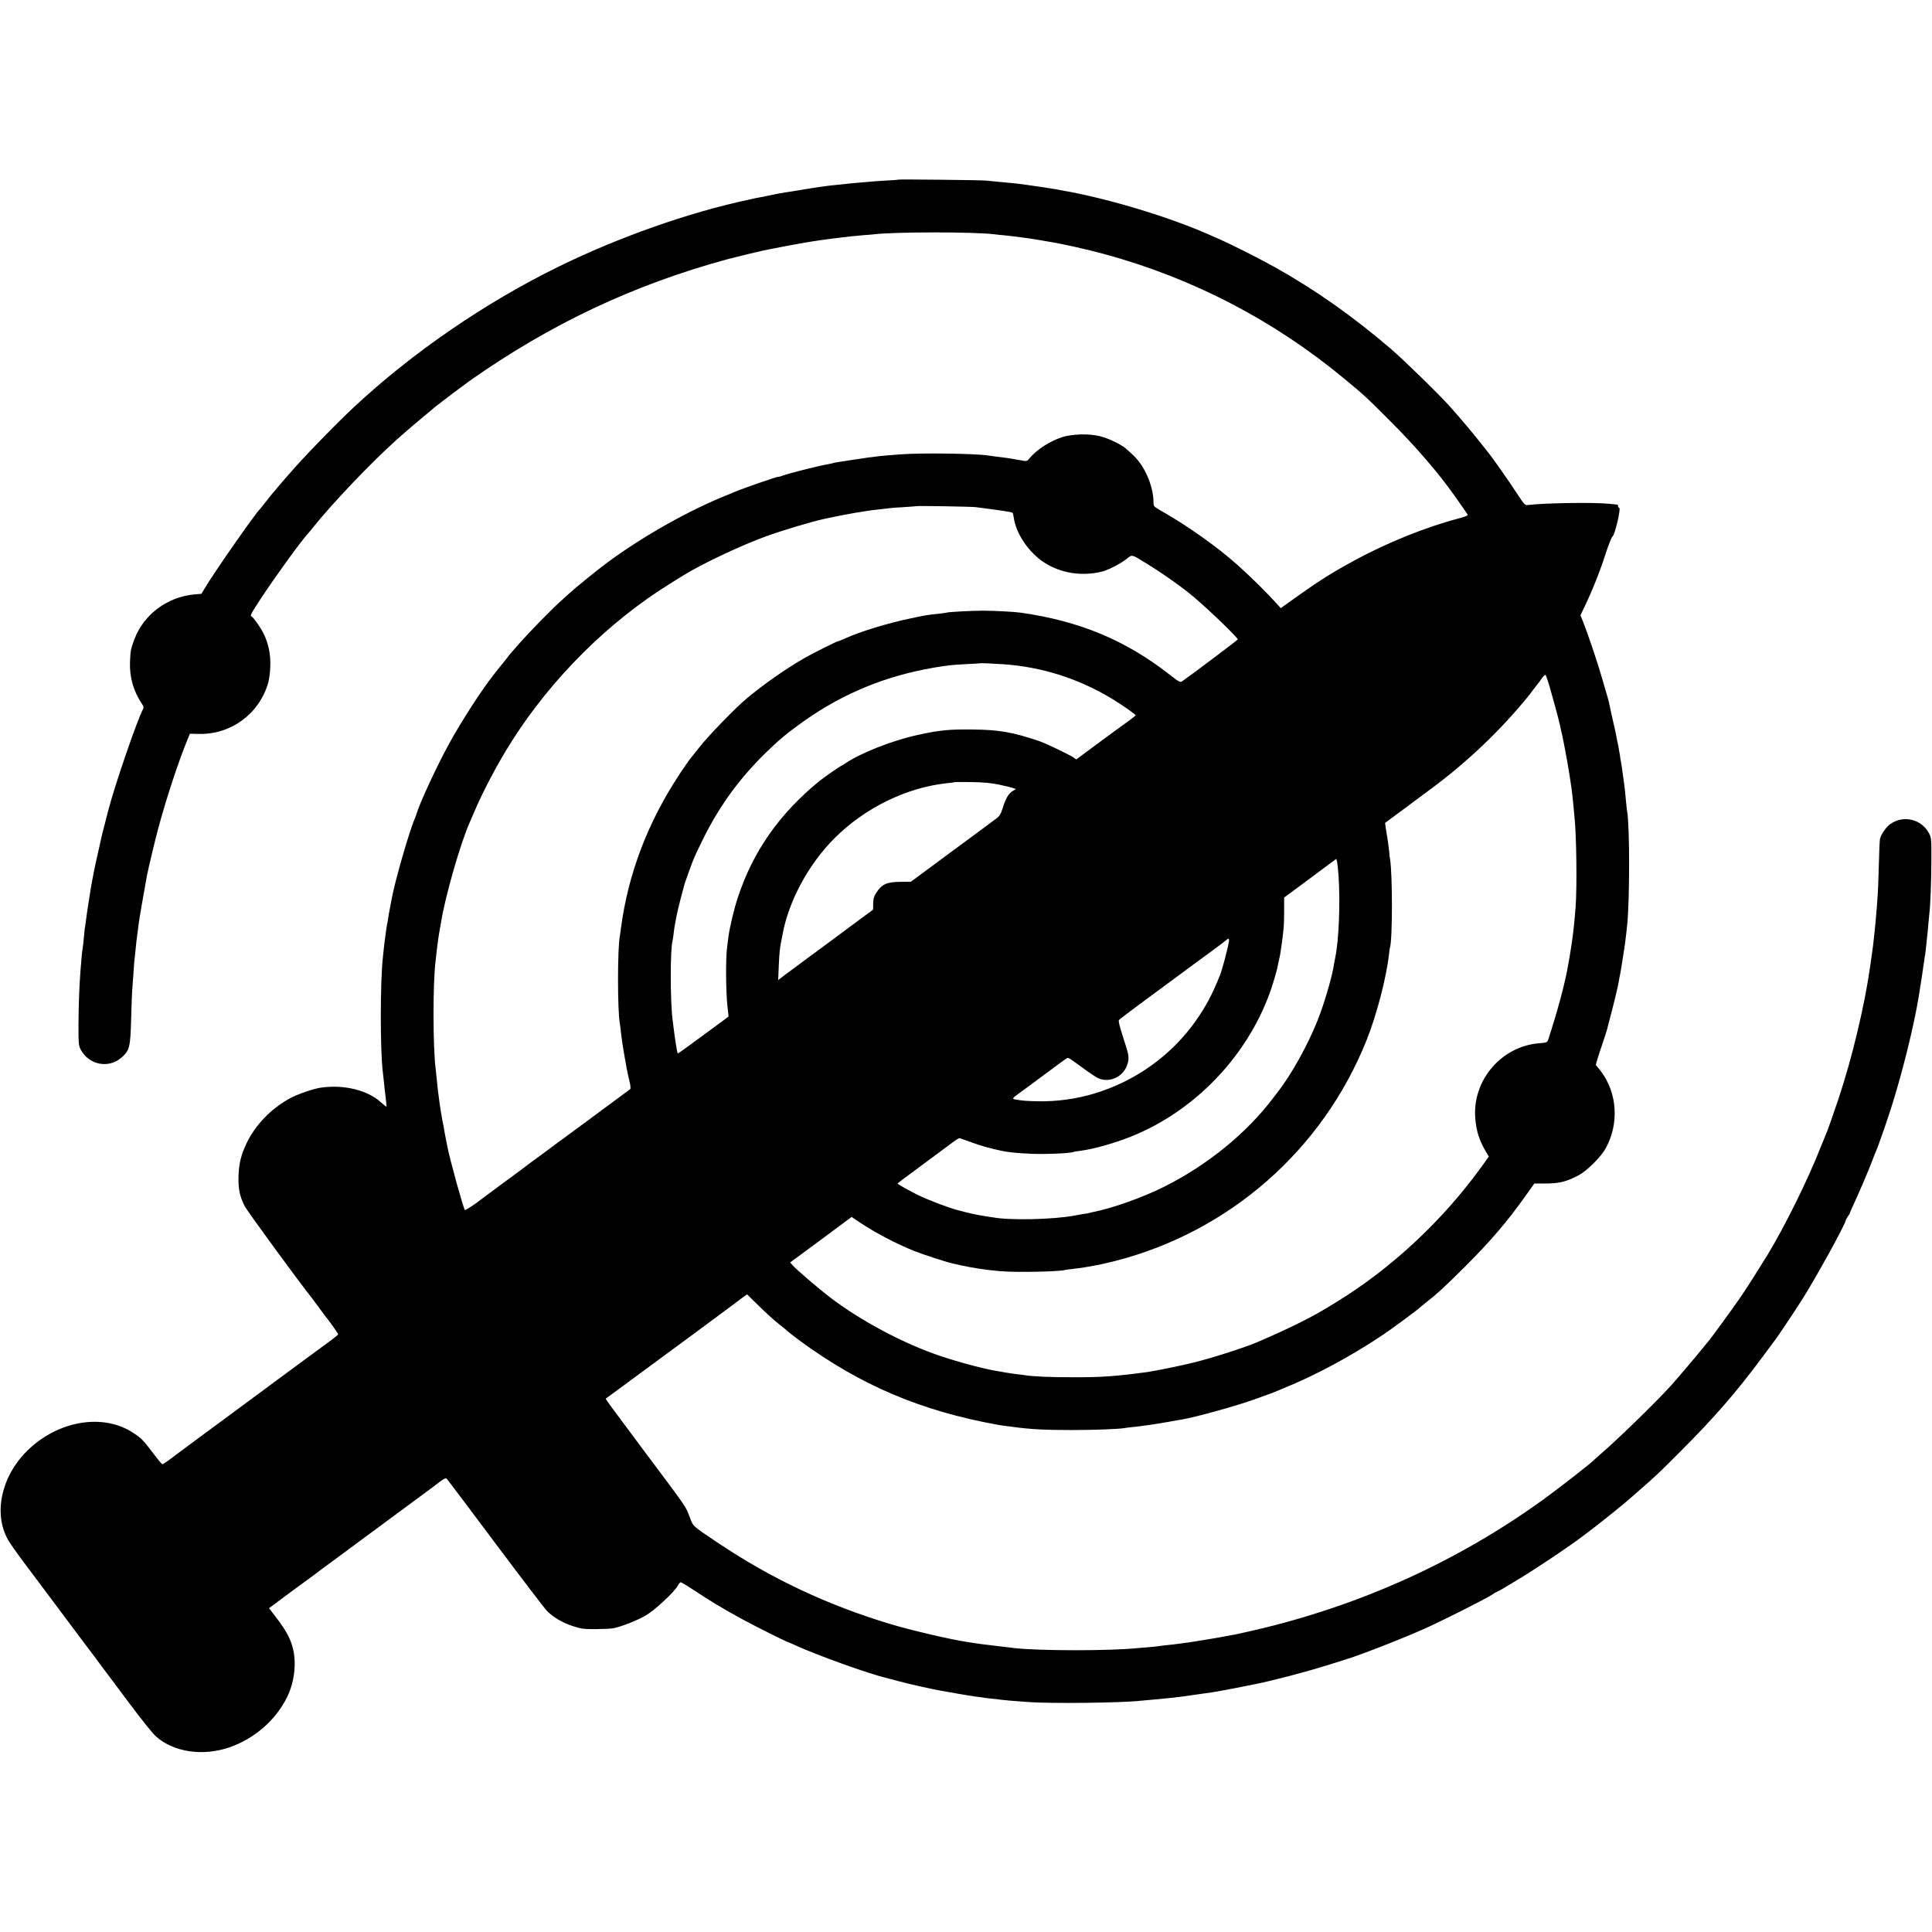
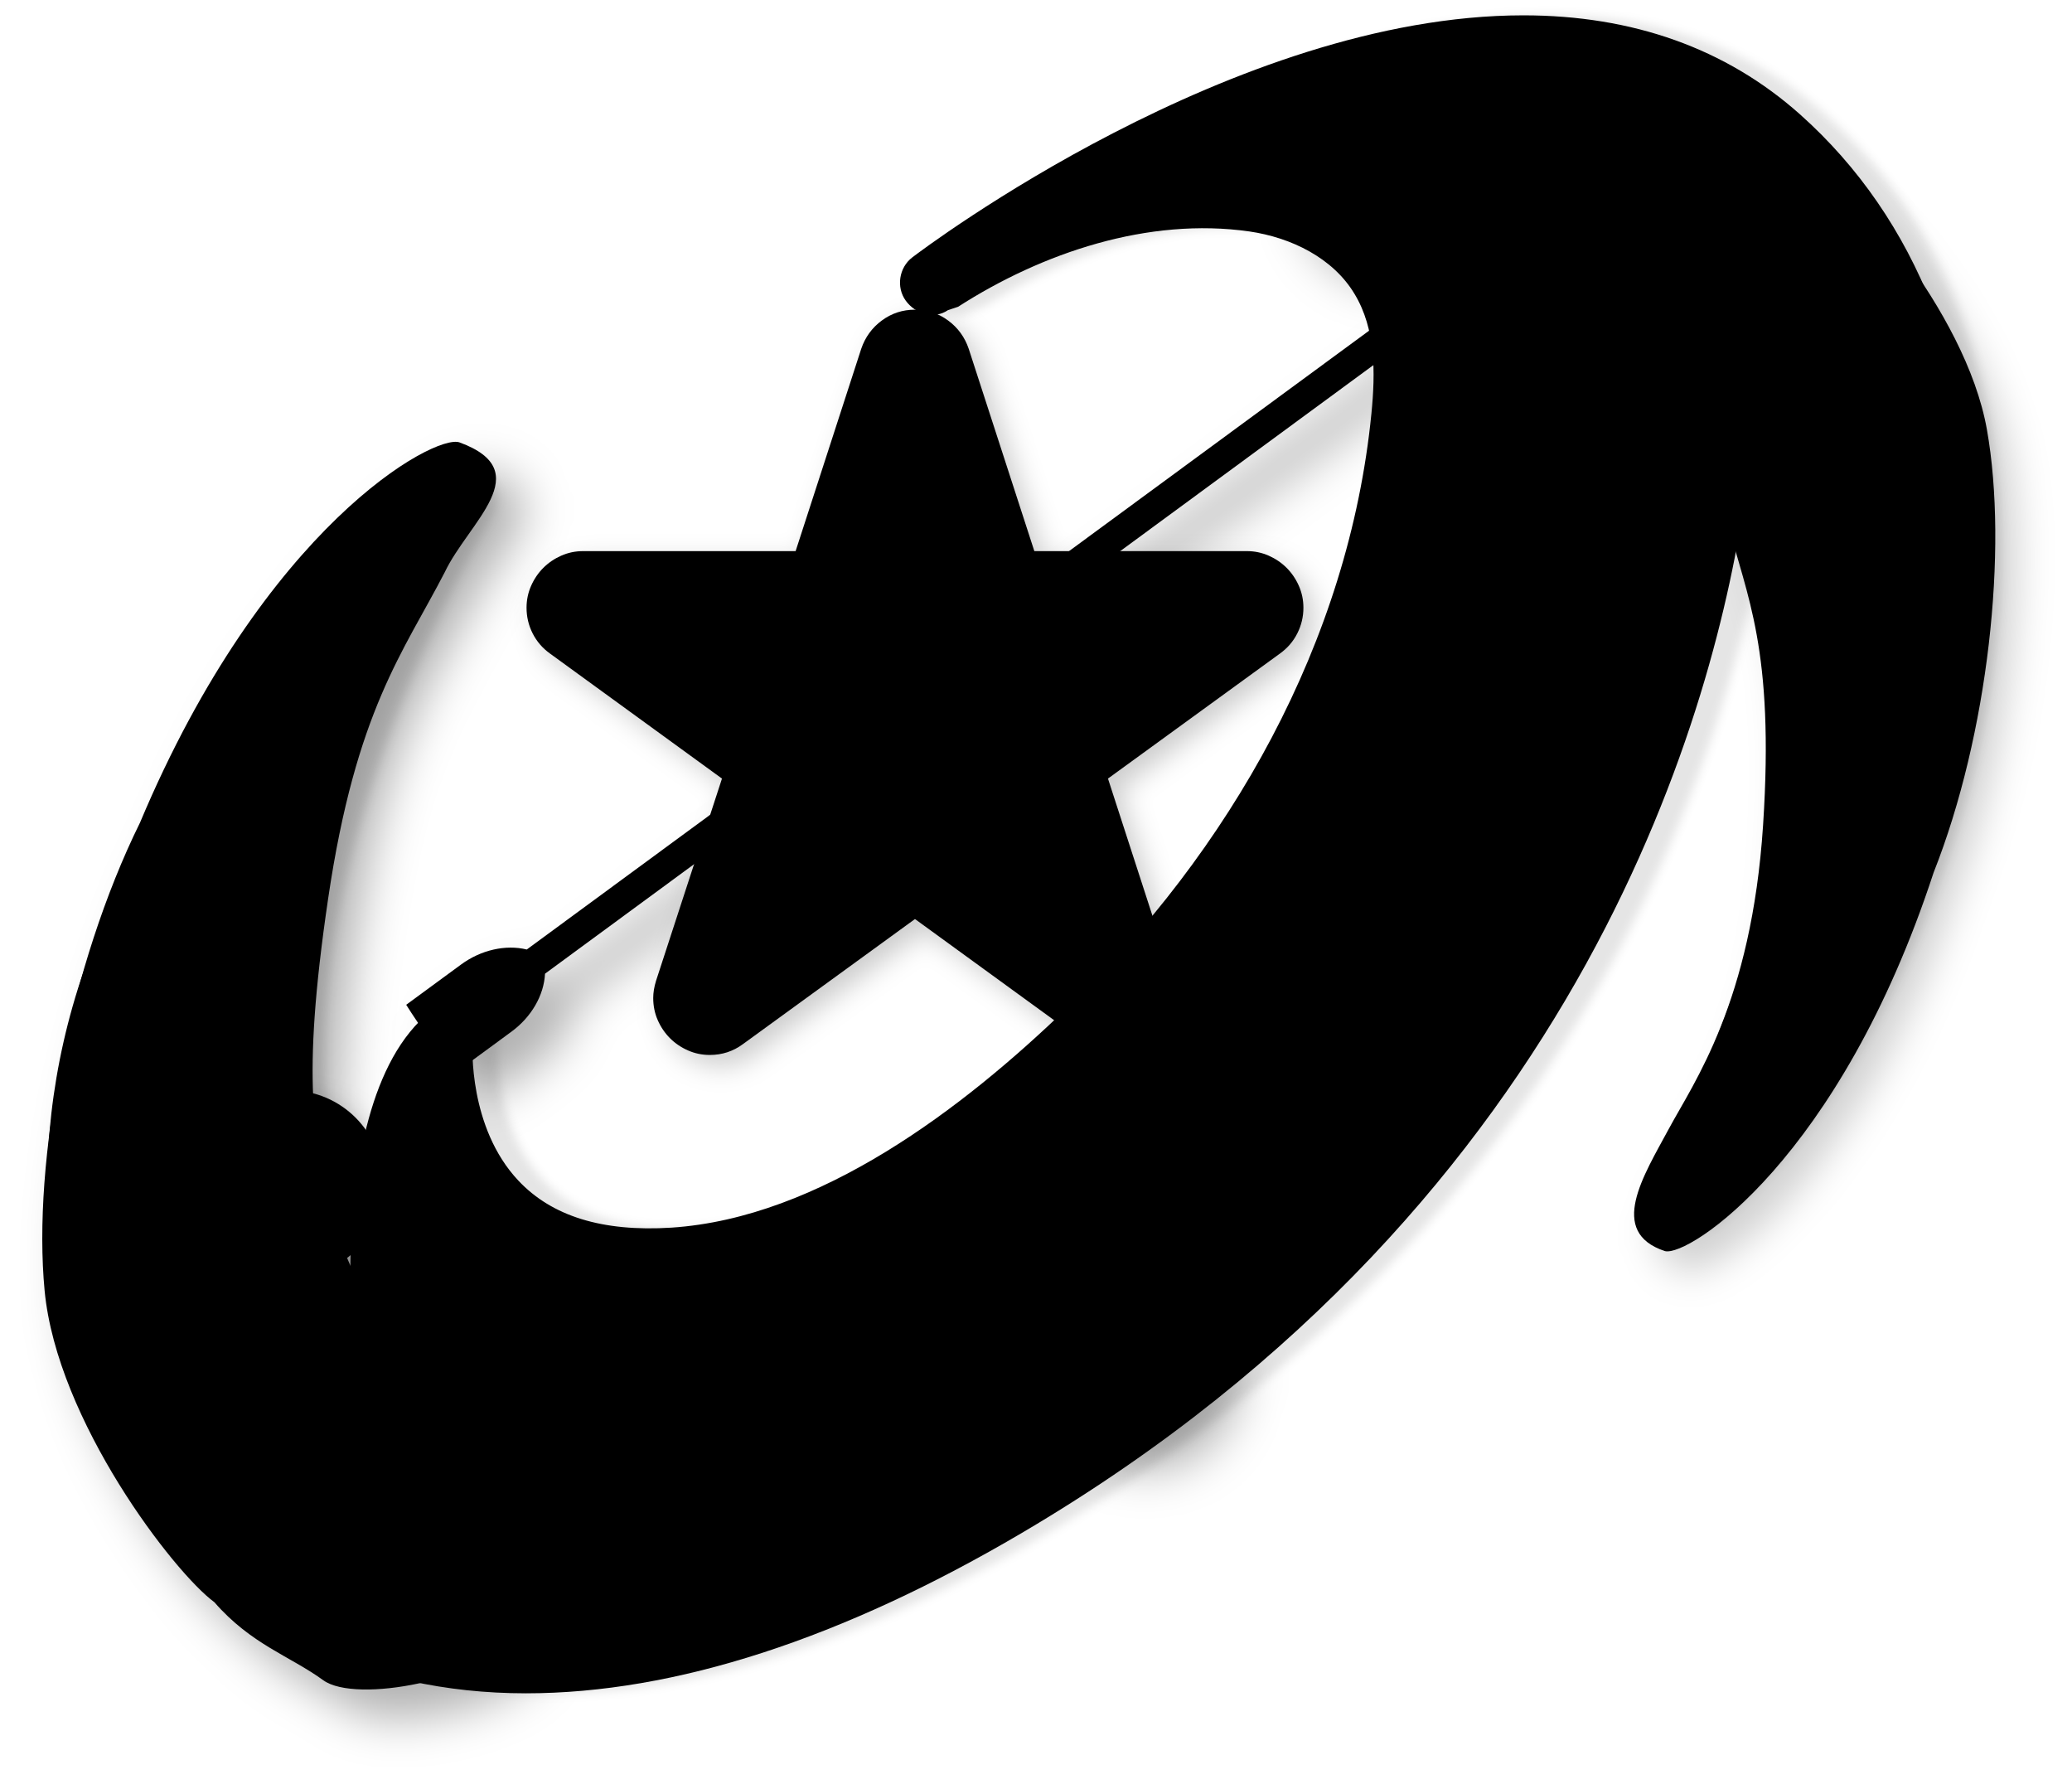
- <svg xmlns="http://www.w3.org/2000/svg" version="1.0" width="1834pt" height="1834pt" viewBox="0 0 1834 1834" preserveAspectRatio="xMidYMid meet">
-   <g transform="translate(0,1834) scale(0.1,-0.1)" fill="#000000" stroke="none">
-     <path d="M8528 16635 c-2 -2 -55 -6 -118 -9 -63 -4 -137 -9 -165 -12 -27 -2 -75 -7 -105 -9 -30 -2 -76 -7 -102 -10 -27 -3 -69 -7 -95 -10 -27 -2 -64 -7 -83 -9 -19 -3 -55 -8 -80 -11 -25 -3 -97 -15 -160 -25 -63 -11 -134 -22 -156 -25 -23 -3 -86 -14 -140 -26 -55 -11 -110 -22 -124 -25 -14 -2 -38 -7 -55 -11 -16 -4 -34 -8 -40 -9 -567 -121 -1228 -354 -1800 -634 -697 -341 -1391 -817 -1950 -1339 -178 -167 -489 -488 -606 -626 -19 -22 -37 -42 -40 -45 -3 -3 -30 -34 -60 -70 -29 -36 -56 -67 -59 -70 -3 -3 -30 -36 -60 -75 -30 -38 -57 -72 -60 -75 -40 -34 -446 -616 -531 -762 l-27 -45 -70 -6 c-255 -24 -478 -191 -566 -425 -34 -90 -38 -112 -42 -217 -5 -146 34 -280 115 -399 13 -20 17 -34 10 -45 -55 -100 -272 -731 -333 -971 -4 -14 -18 -70 -32 -125 -15 -55 -27 -104 -28 -110 -4 -17 -46 -208 -56 -250 -9 -39 -26 -123 -36 -181 -3 -16 -7 -40 -10 -54 -10 -57 -42 -264 -49 -325 -4 -27 -8 -61 -11 -75 -2 -14 -6 -54 -9 -90 -3 -36 -8 -76 -10 -90 -3 -14 -8 -56 -11 -95 -3 -38 -7 -92 -10 -120 -10 -121 -19 -345 -19 -520 0 -176 2 -193 22 -230 78 -145 265 -181 387 -74 76 67 84 100 91 369 3 129 8 251 10 270 2 19 6 80 10 135 7 115 10 147 20 230 3 33 8 78 10 100 3 22 7 56 10 75 3 19 7 55 10 80 4 37 51 313 70 413 3 15 7 37 9 50 11 61 80 350 107 449 80 296 192 636 279 848 l23 55 87 -2 c302 -6 569 189 655 482 10 34 19 103 21 160 4 115 -18 220 -66 315 -29 57 -96 152 -112 158 -16 7 -7 24 88 170 130 198 399 570 444 612 3 3 23 28 45 55 188 236 557 623 807 847 87 78 256 221 373 317 41 33 262 199 315 237 768 540 1555 911 2445 1153 106 28 343 85 395 94 14 3 86 17 160 31 178 34 317 56 440 71 45 5 109 13 165 20 17 2 68 7 114 11 47 3 96 8 110 9 196 25 959 25 1151 1 14 -2 57 -7 95 -10 92 -9 277 -34 340 -46 28 -5 64 -11 80 -14 123 -19 377 -76 540 -121 834 -229 1595 -625 2265 -1179 188 -156 210 -175 435 -401 238 -237 464 -499 612 -710 74 -105 119 -170 126 -181 4 -7 -24 -19 -81 -34 -314 -82 -689 -233 -1002 -404 -195 -106 -323 -186 -524 -329 l-168 -120 -35 39 c-95 106 -248 257 -379 374 -184 164 -464 364 -701 499 -91 52 -93 53 -93 90 0 127 -56 284 -140 391 -33 42 -52 61 -125 124 -46 39 -162 95 -242 115 -101 26 -262 22 -358 -8 -118 -38 -241 -117 -311 -200 -27 -33 -24 -32 -104 -17 -86 16 -106 19 -210 31 -30 4 -66 9 -80 11 -122 19 -629 26 -830 11 -192 -14 -243 -20 -415 -46 -71 -11 -148 -23 -170 -26 -22 -3 -48 -8 -57 -11 -10 -3 -30 -7 -45 -10 -99 -17 -390 -91 -445 -113 -16 -6 -28 -9 -28 -7 0 7 -344 -112 -417 -144 -13 -6 -33 -14 -45 -19 -375 -147 -826 -401 -1168 -655 -107 -80 -305 -241 -365 -297 -22 -21 -51 -47 -65 -59 -76 -65 -303 -298 -402 -410 -89 -102 -92 -105 -118 -140 -14 -18 -33 -42 -43 -54 -10 -11 -28 -34 -40 -49 -12 -16 -32 -41 -43 -55 -105 -131 -308 -445 -421 -652 -111 -202 -281 -567 -307 -660 -4 -14 -11 -34 -16 -45 -52 -115 -195 -611 -224 -779 -3 -16 -10 -52 -15 -80 -6 -28 -13 -69 -16 -91 -3 -22 -7 -47 -10 -55 -2 -8 -6 -37 -10 -65 -3 -27 -8 -63 -11 -80 -2 -16 -7 -50 -9 -75 -2 -25 -7 -63 -9 -85 -28 -236 -28 -908 -1 -1110 2 -16 7 -57 10 -90 3 -33 10 -97 16 -143 6 -46 9 -85 8 -87 -2 -2 -25 16 -52 40 -127 117 -353 172 -572 140 -67 -9 -217 -61 -285 -97 -184 -99 -336 -255 -420 -432 -52 -109 -72 -192 -76 -311 -3 -119 11 -190 58 -283 24 -48 505 -706 641 -877 4 -5 32 -44 63 -85 30 -41 60 -82 67 -90 40 -49 117 -159 117 -166 0 -5 -50 -45 -111 -89 -61 -44 -120 -88 -132 -97 -19 -14 -107 -79 -182 -134 -11 -8 -60 -44 -110 -81 -49 -37 -229 -170 -400 -296 -170 -126 -321 -237 -335 -247 -14 -10 -74 -55 -135 -100 -60 -45 -117 -86 -125 -93 -63 -49 -131 -97 -138 -97 -5 0 -42 44 -82 97 -101 133 -115 148 -192 199 -289 193 -722 119 -1014 -172 -243 -242 -317 -591 -179 -839 18 -33 87 -131 152 -217 65 -86 126 -167 135 -180 10 -13 95 -128 190 -254 95 -127 182 -244 193 -258 11 -15 45 -60 75 -100 88 -116 96 -127 154 -206 31 -41 59 -79 64 -85 4 -5 94 -125 199 -266 105 -141 214 -276 242 -301 166 -150 445 -192 696 -106 237 81 439 255 548 473 72 144 94 327 56 473 -23 89 -64 165 -157 287 l-68 89 196 146 c109 80 210 154 225 165 15 11 37 28 49 37 32 24 855 632 1011 747 72 52 132 98 135 101 3 3 18 14 34 24 24 15 30 16 41 4 7 -7 214 -283 461 -613 247 -330 466 -617 487 -638 60 -60 148 -112 244 -143 79 -26 101 -29 218 -29 72 1 148 4 170 9 78 16 230 76 309 123 87 52 271 224 300 281 9 17 22 32 28 32 6 0 61 -33 122 -73 158 -105 269 -172 446 -269 129 -71 443 -228 455 -228 2 0 32 -13 67 -29 201 -93 693 -269 853 -307 6 -1 62 -16 125 -33 117 -31 314 -75 405 -91 28 -5 102 -18 165 -29 63 -11 135 -23 160 -26 25 -3 56 -7 70 -9 14 -3 52 -8 85 -11 33 -3 71 -7 85 -10 28 -4 106 -11 260 -22 214 -16 890 -8 1065 12 22 2 72 7 110 10 70 6 102 9 205 20 62 7 81 9 195 26 44 6 89 12 100 14 94 13 142 21 290 50 94 19 182 36 195 39 149 29 467 112 675 177 72 23 145 45 163 51 132 38 540 197 767 298 155 69 592 289 635 320 15 11 38 24 51 30 13 6 39 19 56 30 18 11 79 47 135 81 176 105 511 330 623 417 6 4 60 45 120 91 94 72 316 252 351 286 6 5 39 35 74 65 143 124 184 163 385 365 325 325 529 561 773 890 61 83 120 161 130 175 19 25 168 247 234 350 125 192 427 739 430 777 0 4 9 20 19 35 10 14 19 29 19 32 0 3 16 41 36 83 50 107 151 344 180 423 13 36 28 74 34 85 16 36 87 237 138 395 104 321 220 787 266 1070 17 103 46 291 51 335 4 28 8 57 10 65 2 8 7 47 10 85 4 39 8 81 10 95 2 14 7 61 10 105 4 44 8 91 10 105 9 60 19 311 19 505 1 201 0 212 -22 254 -71 135 -240 176 -366 90 -40 -27 -92 -102 -100 -144 -3 -16 -8 -131 -11 -255 -3 -124 -8 -245 -10 -270 -2 -25 -7 -85 -10 -135 -7 -91 -9 -111 -20 -220 -7 -75 -21 -188 -30 -245 -2 -14 -7 -45 -10 -70 -53 -381 -173 -883 -304 -1275 -58 -173 -107 -311 -121 -340 -5 -11 -27 -65 -49 -120 -118 -302 -341 -752 -501 -1015 -99 -161 -197 -315 -258 -404 -75 -110 -294 -410 -316 -432 -6 -6 -24 -29 -41 -50 -44 -56 -240 -287 -299 -353 -146 -162 -536 -540 -681 -662 -22 -19 -44 -39 -50 -45 -29 -32 -336 -271 -485 -379 -817 -590 -1740 -1007 -2745 -1241 -11 -3 -31 -7 -45 -10 -14 -3 -52 -11 -85 -19 -33 -7 -76 -16 -95 -19 -19 -3 -46 -8 -60 -11 -47 -10 -315 -54 -365 -60 -27 -4 -61 -8 -75 -10 -14 -2 -52 -7 -85 -10 -33 -3 -71 -8 -85 -10 -14 -3 -59 -7 -100 -11 -41 -3 -91 -7 -110 -9 -262 -27 -922 -27 -1170 0 -75 9 -121 14 -215 26 -119 14 -123 15 -175 23 -25 4 -58 10 -75 12 -145 22 -512 107 -705 165 -602 180 -1143 435 -1655 780 -236 158 -224 147 -259 241 -38 101 -21 76 -423 613 -361 484 -377 505 -372 509 2 1 49 36 104 76 55 40 147 108 205 151 58 42 292 215 520 383 228 169 422 312 430 319 8 7 30 23 48 36 l34 24 81 -80 c112 -109 172 -164 237 -215 30 -23 60 -48 65 -54 6 -6 57 -46 115 -89 576 -424 1153 -669 1881 -800 14 -3 43 -7 65 -10 21 -2 57 -7 79 -10 165 -23 299 -30 560 -30 218 0 446 9 502 19 10 2 50 7 88 11 39 4 77 8 85 10 8 1 38 6 65 9 75 11 92 14 190 31 50 9 104 19 120 21 128 22 514 129 680 189 55 20 114 41 130 47 17 5 39 14 50 18 11 5 58 25 105 44 304 123 642 306 944 509 85 57 335 242 346 256 3 4 25 22 50 41 103 80 190 159 376 345 244 244 397 422 577 675 l82 115 95 0 c140 0 207 16 325 78 80 43 212 173 258 257 128 234 110 523 -45 729 -23 31 -45 57 -48 59 -4 1 19 79 51 172 32 94 57 173 57 176 0 2 11 48 26 102 36 136 76 301 82 342 3 19 7 42 9 50 2 8 6 29 9 45 2 17 11 73 20 125 22 138 26 167 42 315 25 242 25 948 0 1082 -2 10 -7 54 -11 98 -8 95 -12 128 -25 220 -6 39 -13 86 -15 105 -3 19 -6 44 -9 55 -2 11 -7 40 -10 65 -4 25 -11 65 -16 90 -6 25 -12 56 -14 70 -2 14 -18 88 -36 165 -17 77 -34 151 -36 165 -3 14 -11 45 -19 70 -8 25 -30 104 -51 175 -38 134 -132 412 -176 522 l-25 62 44 93 c70 145 147 340 197 498 26 80 54 150 63 157 24 18 83 273 63 273 -5 0 -10 7 -10 15 0 8 -3 15 -7 15 -5 0 -42 4 -83 8 -154 15 -614 7 -765 -12 -28 -4 -34 2 -100 102 -81 125 -223 327 -274 392 -20 24 -41 51 -48 60 -80 104 -210 259 -323 385 -102 114 -434 438 -560 546 -359 307 -710 555 -1095 771 -139 78 -412 216 -530 268 -27 12 -63 27 -80 35 -379 170 -968 349 -1400 425 -27 5 -61 11 -75 14 -23 5 -196 30 -280 42 -19 2 -51 7 -70 9 -19 3 -62 7 -95 10 -33 3 -85 8 -115 11 -30 3 -77 8 -105 10 -56 5 -822 13 -827 9z m732 -3109 c258 -33 343 -46 352 -54 3 -4 8 -23 11 -42 19 -151 139 -330 285 -427 159 -105 363 -137 557 -88 55 14 173 75 225 116 60 47 47 50 185 -35 159 -97 339 -224 450 -317 148 -124 425 -391 425 -409 0 -5 -437 -334 -529 -398 -17 -12 -30 -5 -117 63 -419 328 -857 510 -1414 589 -62 9 -262 19 -360 19 -97 0 -331 -12 -340 -18 -3 -1 -34 -6 -70 -10 -112 -11 -139 -16 -280 -46 -215 -45 -476 -125 -616 -189 -35 -16 -64 -27 -64 -26 0 7 -238 -112 -322 -160 -181 -104 -391 -251 -554 -388 -107 -90 -358 -349 -442 -456 -46 -58 -89 -113 -97 -122 -7 -9 -45 -63 -83 -120 -309 -463 -499 -957 -568 -1483 -3 -27 -8 -59 -10 -70 -23 -118 -23 -711 0 -830 2 -11 7 -51 11 -90 4 -38 16 -122 27 -185 11 -63 22 -124 24 -135 1 -11 5 -31 9 -45 3 -14 7 -34 9 -45 2 -11 9 -42 16 -69 6 -27 7 -52 2 -55 -5 -3 -118 -87 -251 -186 -133 -99 -252 -187 -264 -195 -12 -8 -92 -67 -177 -130 -85 -64 -180 -133 -210 -155 -30 -22 -62 -45 -70 -52 -8 -7 -109 -82 -225 -167 -115 -85 -214 -159 -220 -163 -43 -36 -147 -104 -152 -100 -14 15 -145 487 -167 607 -3 14 -10 50 -16 80 -6 30 -13 69 -15 85 -3 17 -9 50 -15 75 -16 79 -46 293 -55 405 -3 33 -8 76 -10 95 -26 203 -26 807 -1 1010 2 14 6 54 10 90 4 36 9 76 11 90 6 45 17 115 21 135 3 11 7 36 10 55 40 253 188 767 278 965 8 17 25 57 39 90 80 190 222 460 354 667 378 597 920 1136 1503 1497 63 39 122 76 130 81 169 105 549 285 780 368 163 59 436 141 558 167 209 45 385 76 522 90 30 4 69 8 85 10 17 3 82 8 145 11 63 4 116 8 118 9 6 5 516 -4 562 -9z m258 -1491 c367 -24 717 -135 1036 -327 102 -62 225 -148 226 -159 0 -3 -33 -29 -72 -57 -40 -28 -167 -121 -282 -206 l-209 -155 -26 18 c-37 26 -266 136 -326 156 -249 84 -377 107 -625 110 -230 3 -322 -6 -530 -52 -243 -53 -551 -175 -692 -274 -14 -11 -29 -19 -32 -19 -7 0 -171 -114 -211 -147 -378 -310 -626 -664 -771 -1103 -35 -104 -77 -283 -89 -370 -3 -25 -10 -76 -14 -115 -13 -96 -10 -418 4 -542 l11 -103 -237 -175 c-131 -96 -240 -175 -243 -175 -3 0 -8 15 -11 33 -3 17 -7 46 -10 62 -5 30 -21 143 -30 220 -24 187 -23 688 0 758 2 6 6 35 9 62 6 51 8 67 27 165 12 65 76 312 89 343 5 12 21 56 35 97 41 114 45 123 121 279 166 340 372 619 651 881 99 93 135 123 258 214 359 266 752 441 1192 530 65 13 145 27 178 31 33 4 71 9 85 11 14 2 81 7 150 10 69 3 126 7 127 8 3 2 106 -2 211 -9z m5193 -216 c27 -93 86 -310 94 -349 2 -8 15 -69 30 -135 25 -118 67 -358 81 -465 4 -30 8 -62 9 -70 1 -8 5 -51 10 -95 4 -44 9 -93 10 -108 20 -168 26 -670 12 -867 -14 -181 -28 -300 -57 -472 -6 -32 -12 -70 -15 -85 -27 -160 -99 -428 -187 -699 -10 -30 -12 -31 -84 -37 -358 -27 -636 -348 -610 -706 9 -128 38 -218 107 -333 l22 -37 -63 -88 c-372 -518 -867 -979 -1395 -1300 -11 -7 -50 -30 -87 -53 -157 -95 -381 -205 -663 -325 -113 -48 -416 -145 -593 -189 -101 -26 -367 -80 -437 -90 -303 -41 -439 -51 -720 -50 -196 0 -363 7 -435 18 -14 3 -52 7 -85 11 -33 4 -82 11 -110 16 -27 5 -63 12 -80 14 -127 21 -349 80 -533 141 -348 116 -761 335 -1056 561 -103 79 -317 262 -348 298 l-27 31 267 197 c147 109 278 206 291 216 l25 19 70 -47 c154 -104 356 -209 531 -279 84 -33 308 -106 364 -117 9 -2 39 -8 66 -15 106 -24 256 -47 380 -57 154 -13 565 -5 618 12 6 2 41 6 75 10 35 3 98 12 140 20 43 8 91 17 109 20 18 3 85 19 150 35 1085 279 1967 1053 2385 2094 96 240 189 597 214 821 3 28 7 56 9 62 24 73 24 691 1 833 -3 14 -7 52 -10 85 -3 33 -11 87 -16 120 -6 33 -13 79 -16 102 l-6 41 120 89 c66 48 132 98 148 110 16 12 94 70 174 129 349 259 662 559 929 889 9 11 29 38 45 60 17 22 32 42 35 45 4 3 19 24 35 48 17 24 33 39 38 34 5 -5 22 -56 39 -113z m-5224 -928 c56 -12 115 -26 130 -32 l27 -10 -31 -18 c-39 -24 -65 -68 -94 -160 -21 -65 -29 -78 -69 -107 -25 -18 -56 -41 -70 -52 -14 -10 -184 -137 -379 -280 l-354 -262 -96 -1 c-135 -1 -181 -22 -235 -107 -21 -34 -27 -56 -27 -100 l-1 -57 -189 -140 c-105 -77 -200 -148 -212 -157 -12 -9 -89 -66 -172 -127 -82 -60 -190 -140 -239 -177 l-89 -67 6 139 c6 129 9 155 22 224 3 14 8 39 11 55 54 318 244 676 494 926 290 291 688 485 1075 525 33 3 61 7 63 9 2 2 76 2 165 1 120 -2 189 -9 264 -25z m3219 -858 c18 -256 4 -618 -31 -783 -3 -14 -8 -40 -11 -59 -15 -112 -92 -375 -156 -536 -93 -236 -253 -522 -385 -690 -13 -16 -27 -34 -31 -40 -254 -339 -631 -646 -1042 -851 -204 -102 -495 -205 -671 -239 -11 -2 -28 -6 -37 -9 -9 -3 -35 -7 -57 -10 -22 -4 -62 -10 -90 -16 -199 -37 -613 -46 -770 -16 -11 2 -41 6 -66 10 -86 13 -138 24 -274 60 -87 24 -267 92 -365 139 -78 38 -200 106 -200 112 0 3 105 81 315 236 83 61 161 119 175 130 79 59 93 67 103 64 7 -2 56 -20 109 -39 82 -31 194 -62 298 -83 84 -17 256 -29 390 -27 138 1 266 10 280 19 3 2 30 6 60 10 120 14 328 72 485 135 653 261 1178 843 1367 1515 19 66 23 83 32 130 2 11 7 31 10 45 8 33 14 70 26 160 18 139 19 155 20 287 l0 133 198 146 c108 81 220 163 247 184 l50 37 7 -23 c3 -13 10 -72 14 -131z m-1042 -640 c-13 -75 -64 -265 -85 -316 -73 -180 -128 -284 -224 -422 -232 -333 -579 -581 -975 -698 -168 -50 -351 -75 -532 -71 -106 2 -145 5 -215 18 -26 5 -21 13 33 52 30 21 141 103 247 182 106 79 200 148 210 154 21 11 11 16 167 -98 58 -42 120 -83 139 -91 110 -46 241 20 275 139 17 59 13 82 -43 253 -33 102 -46 154 -39 162 5 7 94 74 196 150 103 76 273 201 377 278 105 78 239 177 299 220 60 44 121 90 135 102 36 31 43 29 35 -14z" />
+ <svg xmlns="http://www.w3.org/2000/svg" width="1891" height="1632" overflow="hidden">
+   <defs>
+     <filter id="fx0" x="-10%" y="-10%" width="120%" height="120%" filterUnits="userSpaceOnUse" primitiveUnits="userSpaceOnUse">
+       <feComponentTransfer color-interpolation-filters="sRGB">
+         <feFuncR type="discrete" tableValues="0 0" />
+         <feFuncG type="discrete" tableValues="0 0" />
+         <feFuncB type="discrete" tableValues="0 0" />
+         <feFuncA type="linear" slope="0.102" intercept="0" />
+       </feComponentTransfer>
+       <feGaussianBlur stdDeviation="4.583 4.583" />
+     </filter>
+     <filter id="fx1" x="-10%" y="-10%" width="120%" height="120%" filterUnits="userSpaceOnUse" primitiveUnits="userSpaceOnUse">
+       <feComponentTransfer color-interpolation-filters="sRGB">
+         <feFuncR type="discrete" tableValues="0 0" />
+         <feFuncG type="discrete" tableValues="0 0" />
+         <feFuncB type="discrete" tableValues="0 0" />
+         <feFuncA type="linear" slope="0.31" intercept="0" />
+       </feComponentTransfer>
+       <feGaussianBlur stdDeviation="7.13 7.13" />
+     </filter>
+     <filter id="fx2" x="-10%" y="-10%" width="120%" height="120%" filterUnits="userSpaceOnUse" primitiveUnits="userSpaceOnUse">
+       <feComponentTransfer color-interpolation-filters="sRGB">
+         <feFuncR type="discrete" tableValues="0 0" />
+         <feFuncG type="discrete" tableValues="0 0" />
+         <feFuncB type="discrete" tableValues="0 0" />
+         <feFuncA type="linear" slope="0.2" intercept="0" />
+       </feComponentTransfer>
+       <feGaussianBlur stdDeviation="6.119 6.111" />
+     </filter>
+     <filter id="fx3" x="-10%" y="-10%" width="120%" height="120%" filterUnits="userSpaceOnUse" primitiveUnits="userSpaceOnUse">
+       <feComponentTransfer color-interpolation-filters="sRGB">
+         <feFuncR type="discrete" tableValues="0 0" />
+         <feFuncG type="discrete" tableValues="0 0" />
+         <feFuncB type="discrete" tableValues="0 0" />
+         <feFuncA type="linear" slope="0.31" intercept="0" />
+       </feComponentTransfer>
+       <feGaussianBlur stdDeviation="7.13 7.124" />
+     </filter>
+     <filter id="fx4" x="-10%" y="-10%" width="120%" height="120%" filterUnits="userSpaceOnUse" primitiveUnits="userSpaceOnUse">
+       <feComponentTransfer color-interpolation-filters="sRGB">
+         <feFuncR type="discrete" tableValues="0 0" />
+         <feFuncG type="discrete" tableValues="0 0" />
+         <feFuncB type="discrete" tableValues="0 0" />
+         <feFuncA type="linear" slope="0.18" intercept="0" />
+       </feComponentTransfer>
+       <feGaussianBlur stdDeviation="5.591 5.597" />
+     </filter>
+     <filter id="fx5" x="-10%" y="-10%" width="120%" height="120%" filterUnits="userSpaceOnUse" primitiveUnits="userSpaceOnUse">
+       <feComponentTransfer color-interpolation-filters="sRGB">
+         <feFuncR type="discrete" tableValues="0 0" />
+         <feFuncG type="discrete" tableValues="0 0" />
+         <feFuncB type="discrete" tableValues="0 0" />
+         <feFuncA type="linear" slope="0.31" intercept="0" />
+       </feComponentTransfer>
+       <feGaussianBlur stdDeviation="7.13 7.153" />
+     </filter>
+     <filter id="fx6" x="-10%" y="-10%" width="120%" height="120%" filterUnits="userSpaceOnUse" primitiveUnits="userSpaceOnUse">
+       <feComponentTransfer color-interpolation-filters="sRGB">
+         <feFuncR type="discrete" tableValues="0 0" />
+         <feFuncG type="discrete" tableValues="0 0" />
+         <feFuncB type="discrete" tableValues="0 0" />
+         <feFuncA type="linear" slope="0.31" intercept="0" />
+       </feComponentTransfer>
+       <feGaussianBlur stdDeviation="7.13 7.153" />
+     </filter>
+     <filter id="fx7" x="-10%" y="-10%" width="120%" height="120%" filterUnits="userSpaceOnUse" primitiveUnits="userSpaceOnUse">
+       <feComponentTransfer color-interpolation-filters="sRGB">
+         <feFuncR type="discrete" tableValues="0 0" />
+         <feFuncG type="discrete" tableValues="0 0" />
+         <feFuncB type="discrete" tableValues="0 0" />
+         <feFuncA type="linear" slope="0.2" intercept="0" />
+       </feComponentTransfer>
+       <feGaussianBlur stdDeviation="6.111 6.136" />
+     </filter>
+     <clipPath id="clip8">
+       <rect x="1277" y="458" width="1891" height="1632" />
+     </clipPath>
+     <clipPath id="clip9">
+       <rect x="-2" y="-2" width="1794" height="1566" />
+     </clipPath>
+     <clipPath id="clip10">
+       <rect x="0" y="0" width="1790" height="1561" />
+     </clipPath>
+     <clipPath id="clip11">
+       <rect x="-7.333" y="-7.333" width="366.667" height="290.667" />
+     </clipPath>
+     <clipPath id="clip12">
+       <rect x="0" y="0" width="353" height="276" />
+     </clipPath>
+     <clipPath id="clip13">
+       <rect x="-3.504" y="-3.5" width="401.01" height="387" />
+     </clipPath>
+     <clipPath id="clip14">
+       <rect x="0" y="0" width="393" height="378" />
+     </clipPath>
+     <clipPath id="clip15">
+       <rect x="-7.333" y="-7.661" width="207.667" height="438.321" />
+     </clipPath>
+     <clipPath id="clip16">
+       <rect x="0" y="0" width="191" height="423" />
+     </clipPath>
+     <clipPath id="clip17">
+       <rect x="-6.654" y="-6.661" width="191.312" height="401.324" />
+     </clipPath>
+     <clipPath id="clip18">
+       <rect x="0" y="0" width="180" height="390" />
+     </clipPath>
+     <clipPath id="clip19">
+       <rect x="-7.333" y="-7.358" width="117.667" height="113.709" />
+     </clipPath>
+     <clipPath id="clip20">
+       <rect x="0" y="0" width="101" height="101" />
+     </clipPath>
+     <clipPath id="clip21">
+       <rect x="-7.333" y="-7.358" width="117.667" height="113.709" />
+     </clipPath>
+     <clipPath id="clip22">
+       <rect x="0" y="0" width="101" height="101" />
+     </clipPath>
+     <clipPath id="clip23">
+       <rect x="-3.5" y="-6.526" width="132" height="135.045" />
+     </clipPath>
+     <clipPath id="clip24">
+       <rect x="0" y="0" width="123" height="124" />
+     </clipPath>
+   </defs>
+   <g clip-path="url(#clip8)" transform="translate(-1277 -458)">
+     <g clip-path="url(#clip9)" filter="url(#fx0)" transform="translate(1328 457)">
+       <g clip-path="url(#clip10)">
+         <path d="M1614.61 105.276C1547.12 45.195 1462.06 15 1362.21 15 1097.8 15 816.126 226.98 804.416 235.915 792.397 245.158 789.623 263.029 798.56 275.353 807.498 287.677 824.447 292.608 837.082 283.98L846.328 280.899C923.06 231.602 1019.83 198.942 1112.28 212.191 1150.19 217.737 1188.4 236.223 1208.12 269.191 1227.54 301.234 1227.23 340.981 1223.53 378.262 1202.89 586.853 1094.41 777.265 944.946 921.46 851.261 1011.74 720.287 1112.18 584.691 1121.12 521.515 1125.12 475.597 1110.64 445.088 1078.29 399.17 1029.61 403.176 954.737 403.176 954.12 403.793 942.412 397.321 931.323 386.535 926.701 376.057 921.769 363.422 923.928 355.101 932.552 304.253 983.391 292.542 1084.14 291.617 1159.01 143.694 893.731 396.396 474.084 399.17 469.463 405.642 458.679 404.409 444.814 395.78 435.571 387.151 426.327 373.592 423.862 362.189 429.717 180.983 522.766 53.707 871.547 48.468 886.644-11.01 1058.57 9.638 1245.59 102.09 1375.31 180.674 1485.3 304.869 1546 451.868 1546 587.773 1546 740.627 1496.39 906.113 1398.72 1422.62 1094 1538.8 637.38 1564.99 451.284 1692.88 709.481 1478.09 1077.06 1475.62 1080.75 1468.53 1092.46 1471 1107.87 1481.47 1116.49 1491.95 1125.43 1507.36 1125.43 1517.84 1116.49 1663.91 993.25 1771.77 740.292 1774.86 514.447 1777.01 342.213 1721.85 200.791 1614.61 105.276Z" fill-rule="evenodd" />
+       </g>
+     </g>
+     <path d="M2919.69 562.276C2852.2 502.195 2767.14 472 2667.29 472 2402.88 472 2121.21 683.98 2109.5 692.915 2097.48 702.158 2094.71 720.029 2103.64 732.353 2112.58 744.677 2129.53 749.608 2142.17 740.98L2151.41 737.899C2228.14 688.602 2324.91 655.942 2417.36 669.191 2455.27 674.737 2493.48 693.223 2513.21 726.191 2532.63 758.234 2532.31 797.981 2528.62 835.262 2507.97 1043.85 2399.49 1234.26 2250.03 1378.46 2156.34 1468.74 2025.37 1569.18 1889.77 1578.12 1826.6 1582.12 1780.68 1567.64 1750.17 1535.29 1704.25 1486.61 1708.26 1411.74 1708.26 1411.12 1708.88 1399.41 1702.4 1388.32 1691.62 1383.7 1681.14 1378.77 1668.51 1380.93 1660.18 1389.55 1609.34 1440.39 1597.62 1541.14 1596.7 1616.01 1448.78 1350.73 1701.48 931.084 1704.25 926.463 1710.72 915.679 1709.49 901.814 1700.86 892.571 1692.23 883.327 1678.68 880.862 1667.27 886.717 1486.07 979.766 1358.79 1328.55 1353.55 1343.64 1294.07 1515.57 1314.72 1702.59 1407.17 1832.31 1485.76 1942.3 1609.95 2003 1756.95 2003 1892.86 2003 2045.71 1953.39 2211.2 1855.72 2727.7 1551 2843.88 1094.38 2870.08 908.284 2997.97 1166.48 2783.17 1534.06 2780.71 1537.75 2773.61 1549.46 2776.08 1564.87 2786.56 1573.49 2797.04 1582.43 2812.44 1582.43 2822.92 1573.49 2969 1450.25 3076.86 1197.29 3079.94 971.447 3082.1 799.213 3026.93 657.791 2919.69 562.276Z" fill-rule="evenodd" />
+     <g clip-path="url(#clip11)" filter="url(#fx1)" transform="matrix(3 0 0 3 1608 700)">
+       <g clip-path="url(#clip12)" transform="matrix(1 0 0 1 0 -2.84217e-14)">
+         <path d="M38.558 221.332 21.884 233.574C22.982 235.313 24.103 237.031 25.256 238.73 26.487 240.508 27.736 242.289 29.043 244.038L29.096 244.117 29.156 244.193C30.471 245.924 31.843 247.615 33.231 249.294 34.548 250.868 35.894 252.424 37.269 253.948L53.946 241.711C59.979 237.271 63.785 230.687 64.115 224.111L329.349 29.303C329.927 27.044 330.471 24.75 330.884 22.46 328.536 22.203 326.168 22.049 323.792 21.948L58.565 216.756C52.085 215.187 44.596 216.895 38.558 221.332Z" fill-rule="evenodd" />
+       </g>
+     </g>
+     <path d="M1697.75 1338.07 1647.72 1374.79C1651.02 1380.01 1654.38 1385.17 1657.84 1390.26 1661.53 1395.6 1665.28 1400.94 1669.2 1406.19L1669.36 1406.42 1669.54 1406.65C1673.48 1411.84 1677.6 1416.92 1681.76 1421.95 1685.72 1426.68 1689.76 1431.34 1693.88 1435.92L1743.91 1399.21C1762.01 1385.89 1773.43 1366.13 1774.42 1346.41L2570.12 761.981C2571.85 755.204 2573.48 748.323 2574.72 741.453 2567.68 740.681 2560.58 740.221 2553.45 739.917L1757.77 1324.34C1738.33 1319.63 1715.86 1324.76 1697.75 1338.07Z" fill-rule="evenodd" />
+     <g clip-path="url(#clip13)" filter="url(#fx2)" transform="matrix(1.99746 0 0 2 1729 712)">
+       <g clip-path="url(#clip14)" transform="translate(-1.13687e-13 0)">
+         <path d="M374.111 155.108C374.111 159.253 373.181 163.158 371.321 166.824 369.46 170.491 366.829 173.546 363.428 175.99L284.816 233.055 314.793 325.348C315.644 328.11 316.069 330.82 316.069 333.477 316.069 336.984 315.404 340.305 314.075 343.439 312.746 346.574 310.914 349.311 308.575 351.648 306.236 353.987 303.499 355.819 300.362 357.148 297.226 358.476 293.904 359.141 290.397 359.141 284.868 359.141 279.818 357.493 275.248 354.199L196.636 297.134 118.023 354.199C113.557 357.493 108.508 359.141 102.874 359.141 99.366 359.141 96.044 358.45 92.908 357.068 89.772 355.687 87.034 353.827 84.696 351.489 82.357 349.151 80.497 346.415 79.115 343.28 77.733 340.145 77.042 336.771 77.042 333.158 77.042 330.714 77.467 328.11 78.317 325.348L108.456 233.055 29.842 175.99C26.44 173.546 23.809 170.491 21.949 166.824 20.089 163.158 19.159 159.253 19.159 155.108 19.159 151.601 19.85 148.28 21.232 145.146 22.614 142.01 24.474 139.274 26.813 136.936 29.151 134.598 31.889 132.739 35.025 131.357 38.161 129.977 41.483 129.285 44.991 129.285L142.1 129.285 172.078 36.993C173.886 31.679 177.022 27.376 181.487 24.081 185.952 20.786 191.001 19.14 196.636 19.14 202.269 19.14 207.318 20.786 211.784 24.081 216.248 27.376 219.385 31.679 221.191 36.993L251.169 129.285 348.279 129.285C351.788 129.285 355.109 129.977 358.246 131.357 361.381 132.739 364.119 134.598 366.457 136.936 368.796 139.274 370.656 142.01 372.038 145.146 373.42 148.28 374.111 151.601 374.111 155.108Z" fill-rule="evenodd" />
+       </g>
+     </g>
+     <path d="M2466.55 1012.49C2466.55 1020.78 2464.69 1028.59 2460.97 1035.93 2457.26 1043.26 2452 1049.37 2445.21 1054.26L2288.18 1168.39 2348.06 1352.97C2349.76 1358.5 2350.61 1363.92 2350.61 1369.23 2350.61 1376.24 2349.28 1382.89 2346.63 1389.16 2343.97 1395.43 2340.31 1400.9 2335.64 1405.57 2330.97 1410.25 2325.5 1413.92 2319.24 1416.57 2312.97 1419.23 2306.34 1420.56 2299.33 1420.56 2288.29 1420.56 2278.2 1417.26 2269.07 1410.68L2112.05 1296.54 1955.02 1410.68C1946.1 1417.26 1936.02 1420.56 1924.76 1420.56 1917.76 1420.56 1911.12 1419.18 1904.86 1416.41 1898.59 1413.65 1893.12 1409.93 1888.45 1405.26 1883.78 1400.58 1880.07 1395.11 1877.31 1388.84 1874.54 1382.57 1873.16 1375.82 1873.16 1368.59 1873.16 1363.71 1874.01 1358.5 1875.71 1352.97L1935.91 1168.39 1778.89 1054.26C1772.09 1049.37 1766.84 1043.26 1763.12 1035.93 1759.4 1028.59 1757.55 1020.78 1757.55 1012.49 1757.55 1005.48 1758.93 998.837 1761.69 992.569 1764.45 986.298 1768.16 980.825 1772.83 976.149 1777.51 971.474 1782.97 967.756 1789.24 964.991 1795.5 962.232 1802.14 960.848 1809.14 960.848L2003.12 960.848 2062.99 776.263C2066.61 765.636 2072.87 757.03 2081.79 750.44 2090.71 743.85 2100.79 740.558 2112.05 740.558 2123.3 740.558 2133.39 743.85 2142.31 750.44 2151.22 757.03 2157.49 765.636 2161.1 776.263L2220.98 960.848 2414.95 960.848C2421.96 960.848 2428.59 962.232 2434.86 964.991 2441.12 967.756 2446.59 971.474 2451.26 976.149 2455.93 980.825 2459.65 986.298 2462.41 992.569 2465.17 998.837 2466.55 1005.48 2466.55 1012.49Z" fill-rule="evenodd" />
+     <g clip-path="url(#clip15)" filter="url(#fx3)" transform="matrix(3 0 0 3.00236 1276 821)">
+       <g clip-path="url(#clip16)">
+         <path d="M74.177 374.624C61.953 365.696 26.321 319.476 22.552 279.997 18.782 240.518 30.157 181.086 51.559 137.747 89.514 47.543 141.215 19.506 148.756 22.171 172.782 30.946 151.447 46.486 144.26 61.659 131.785 85.815 117.263 103.589 108.807 160.767 100.352 217.944 105.012 232.174 109.059 256.617 121.382 287.677 125.611 293.871 150.33 325.209 174.222 356.398 171.207 373.947 163.573 385.858 155.939 397.77 117.4 405.684 107.284 398.332 97.168 390.981 85.396 387.489 74.177 374.624Z" fill-rule="evenodd" />
+       </g>
+     </g>
+     <path d="M1472.6 1919.83C1435.93 1893.03 1329.04 1754.26 1317.73 1635.73 1306.42 1517.19 1340.54 1338.76 1404.75 1208.64 1518.62 937.813 1673.72 853.635 1696.34 861.637 1768.42 887.985 1704.41 934.642 1682.85 980.196 1645.43 1052.72 1601.86 1106.09 1576.5 1277.75 1551.13 1449.42 1565.11 1492.14 1577.25 1565.53 1614.22 1658.78 1626.91 1677.38 1701.06 1771.47 1772.74 1865.11 1763.69 1917.8 1740.79 1953.56 1717.89 1989.32 1602.27 2013.08 1571.93 1991.01 1541.58 1968.94 1506.26 1958.46 1472.6 1919.83Z" fill-rule="evenodd" />
+     <g clip-path="url(#clip17)" filter="url(#fx4)" transform="matrix(3.00556 0 0 3.00256 2628 500)">
+       <g clip-path="url(#clip18)">
+         <path d="M105.124 38.767C117.165 46.154 153.793 86.497 160.29 122.979 166.787 159.461 160.718 215.672 144.107 257.657 115.659 344.542 69.721 374.573 62.508 372.663 44.995 366.855 56.085 349.714 63.695 335.546 71.304 321.378 88.804 297.162 92.331 243.271 95.857 189.38 87.256 173.769 81.641 151.311 67.83 123.319 63.43 117.872 38.074 90.56 13.499 63.325 14.971 46.754 21.165 35.081 27.359 23.409 54.615 12.62 72.549 19.197 90.482 25.774 91.041 27.636 105.124 38.767Z" fill-rule="evenodd" />
+       </g>
+     </g>
+     <path d="M2924.51 596.953C2960.7 619.134 3070.79 740.268 3090.32 849.807 3109.84 959.345 3091.6 1128.12 3041.68 1254.19 2956.17 1515.06 2818.11 1605.23 2796.43 1599.5 2743.79 1582.06 2777.12 1530.59 2799.99 1488.05 2822.86 1445.51 2875.46 1372.8 2886.06 1210.99 2896.66 1049.18 2870.81 1002.31 2853.93 934.876 2812.42 850.829 2799.2 834.472 2722.99 752.468 2649.13 670.693 2653.55 620.935 2672.17 585.889 2690.78 550.843 2772.7 518.447 2826.6 538.194 2880.5 557.941 2882.18 563.533 2924.51 596.953Z" fill-rule="evenodd" />
+     <g clip-path="url(#clip19)" filter="url(#fx5)" transform="matrix(3 0 0 2.9901 2170 1563)">
+       <g clip-path="url(#clip20)" transform="translate(-1.13687e-13 0)">
+         <path d="M79.159 50.434C79.159 34.732 66.402 22.003 50.655 22.003 34.916 22.003 22.159 34.732 22.159 50.434 22.159 66.13 34.916 78.858 50.655 78.858 66.402 78.858 79.159 66.13 79.159 50.434Z" fill-rule="evenodd" />
+       </g>
+     </g>
+     <path d="M2381.55 1687.87C2381.55 1640.92 2343.28 1602.86 2296.04 1602.86 2248.82 1602.86 2210.55 1640.92 2210.55 1687.87 2210.55 1734.81 2248.82 1772.87 2296.04 1772.87 2343.28 1772.87 2381.55 1734.81 2381.55 1687.87Z" fill-rule="evenodd" />
+     <g clip-path="url(#clip21)" filter="url(#fx6)" transform="matrix(3 0 0 2.9901 2397 481)">
+       <g clip-path="url(#clip22)">
+         <path d="M79.159 50.431C79.159 34.73 66.398 22.003 50.659 22.003 34.92 22.003 22.159 34.73 22.159 50.431 22.159 66.13 34.92 78.858 50.659 78.858 66.398 78.858 79.159 66.13 79.159 50.431Z" fill-rule="evenodd" />
+       </g>
+     </g>
+     <path d="M2608.55 605.865C2608.55 558.919 2570.27 520.865 2523.05 520.865 2475.83 520.865 2437.55 558.919 2437.55 605.865 2437.55 652.807 2475.83 690.865 2523.05 690.865 2570.27 690.865 2608.55 652.807 2608.55 605.865Z" fill-rule="evenodd" />
+     <g clip-path="url(#clip23)" filter="url(#fx7)" transform="matrix(2 0 0 1.99194 1428 1425)">
+       <g clip-path="url(#clip24)" transform="matrix(1 0 0 1 0 1.13687e-13)">
+         <path d="M104.136 61.793C104.136 38.089 85.11 18.87 61.63 18.87 38.162 18.87 19.136 38.089 19.136 61.793 19.136 85.497 38.162 104.716 61.63 104.716 85.11 104.716 104.136 85.497 104.136 61.793Z" fill-rule="evenodd" />
+       </g>
+     </g>
+     <path d="M1626.55 1538.37C1626.55 1491.15 1588.5 1452.87 1541.54 1452.87 1494.6 1452.87 1456.55 1491.15 1456.55 1538.37 1456.55 1585.58 1494.6 1623.87 1541.54 1623.87 1588.5 1623.87 1626.55 1585.58 1626.55 1538.37Z" fill-rule="evenodd" />
  </g>
</svg>
